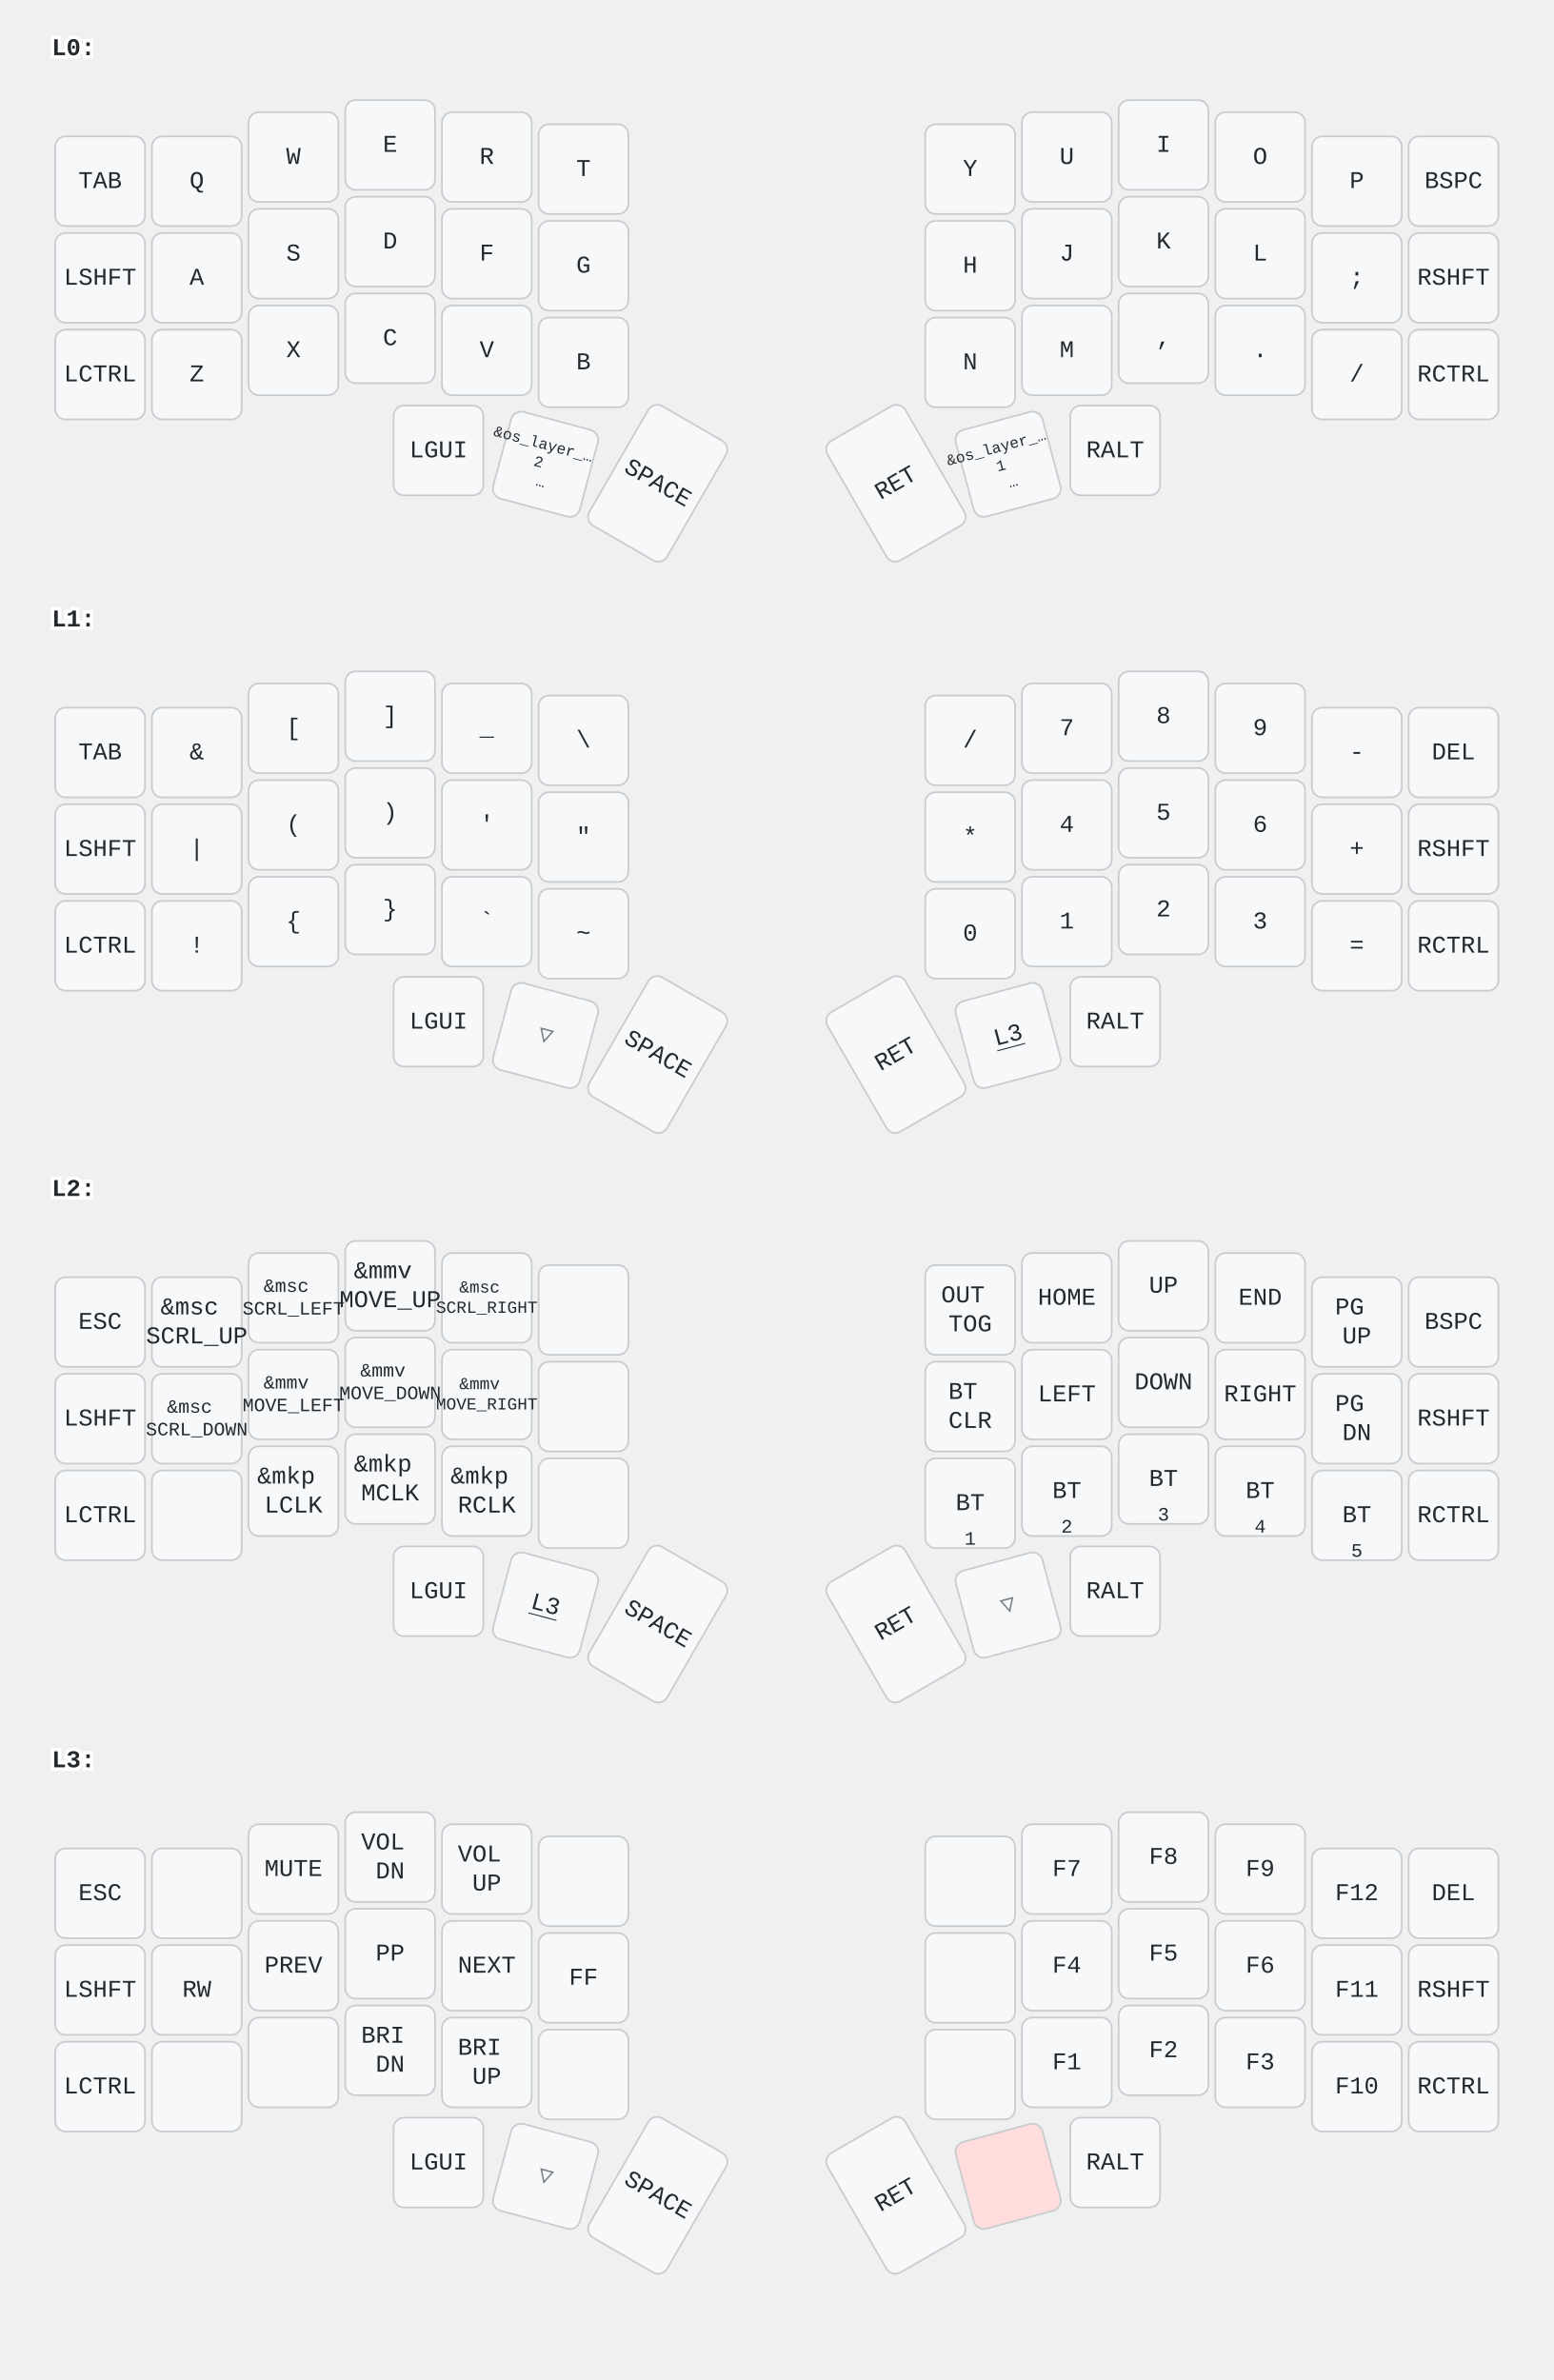
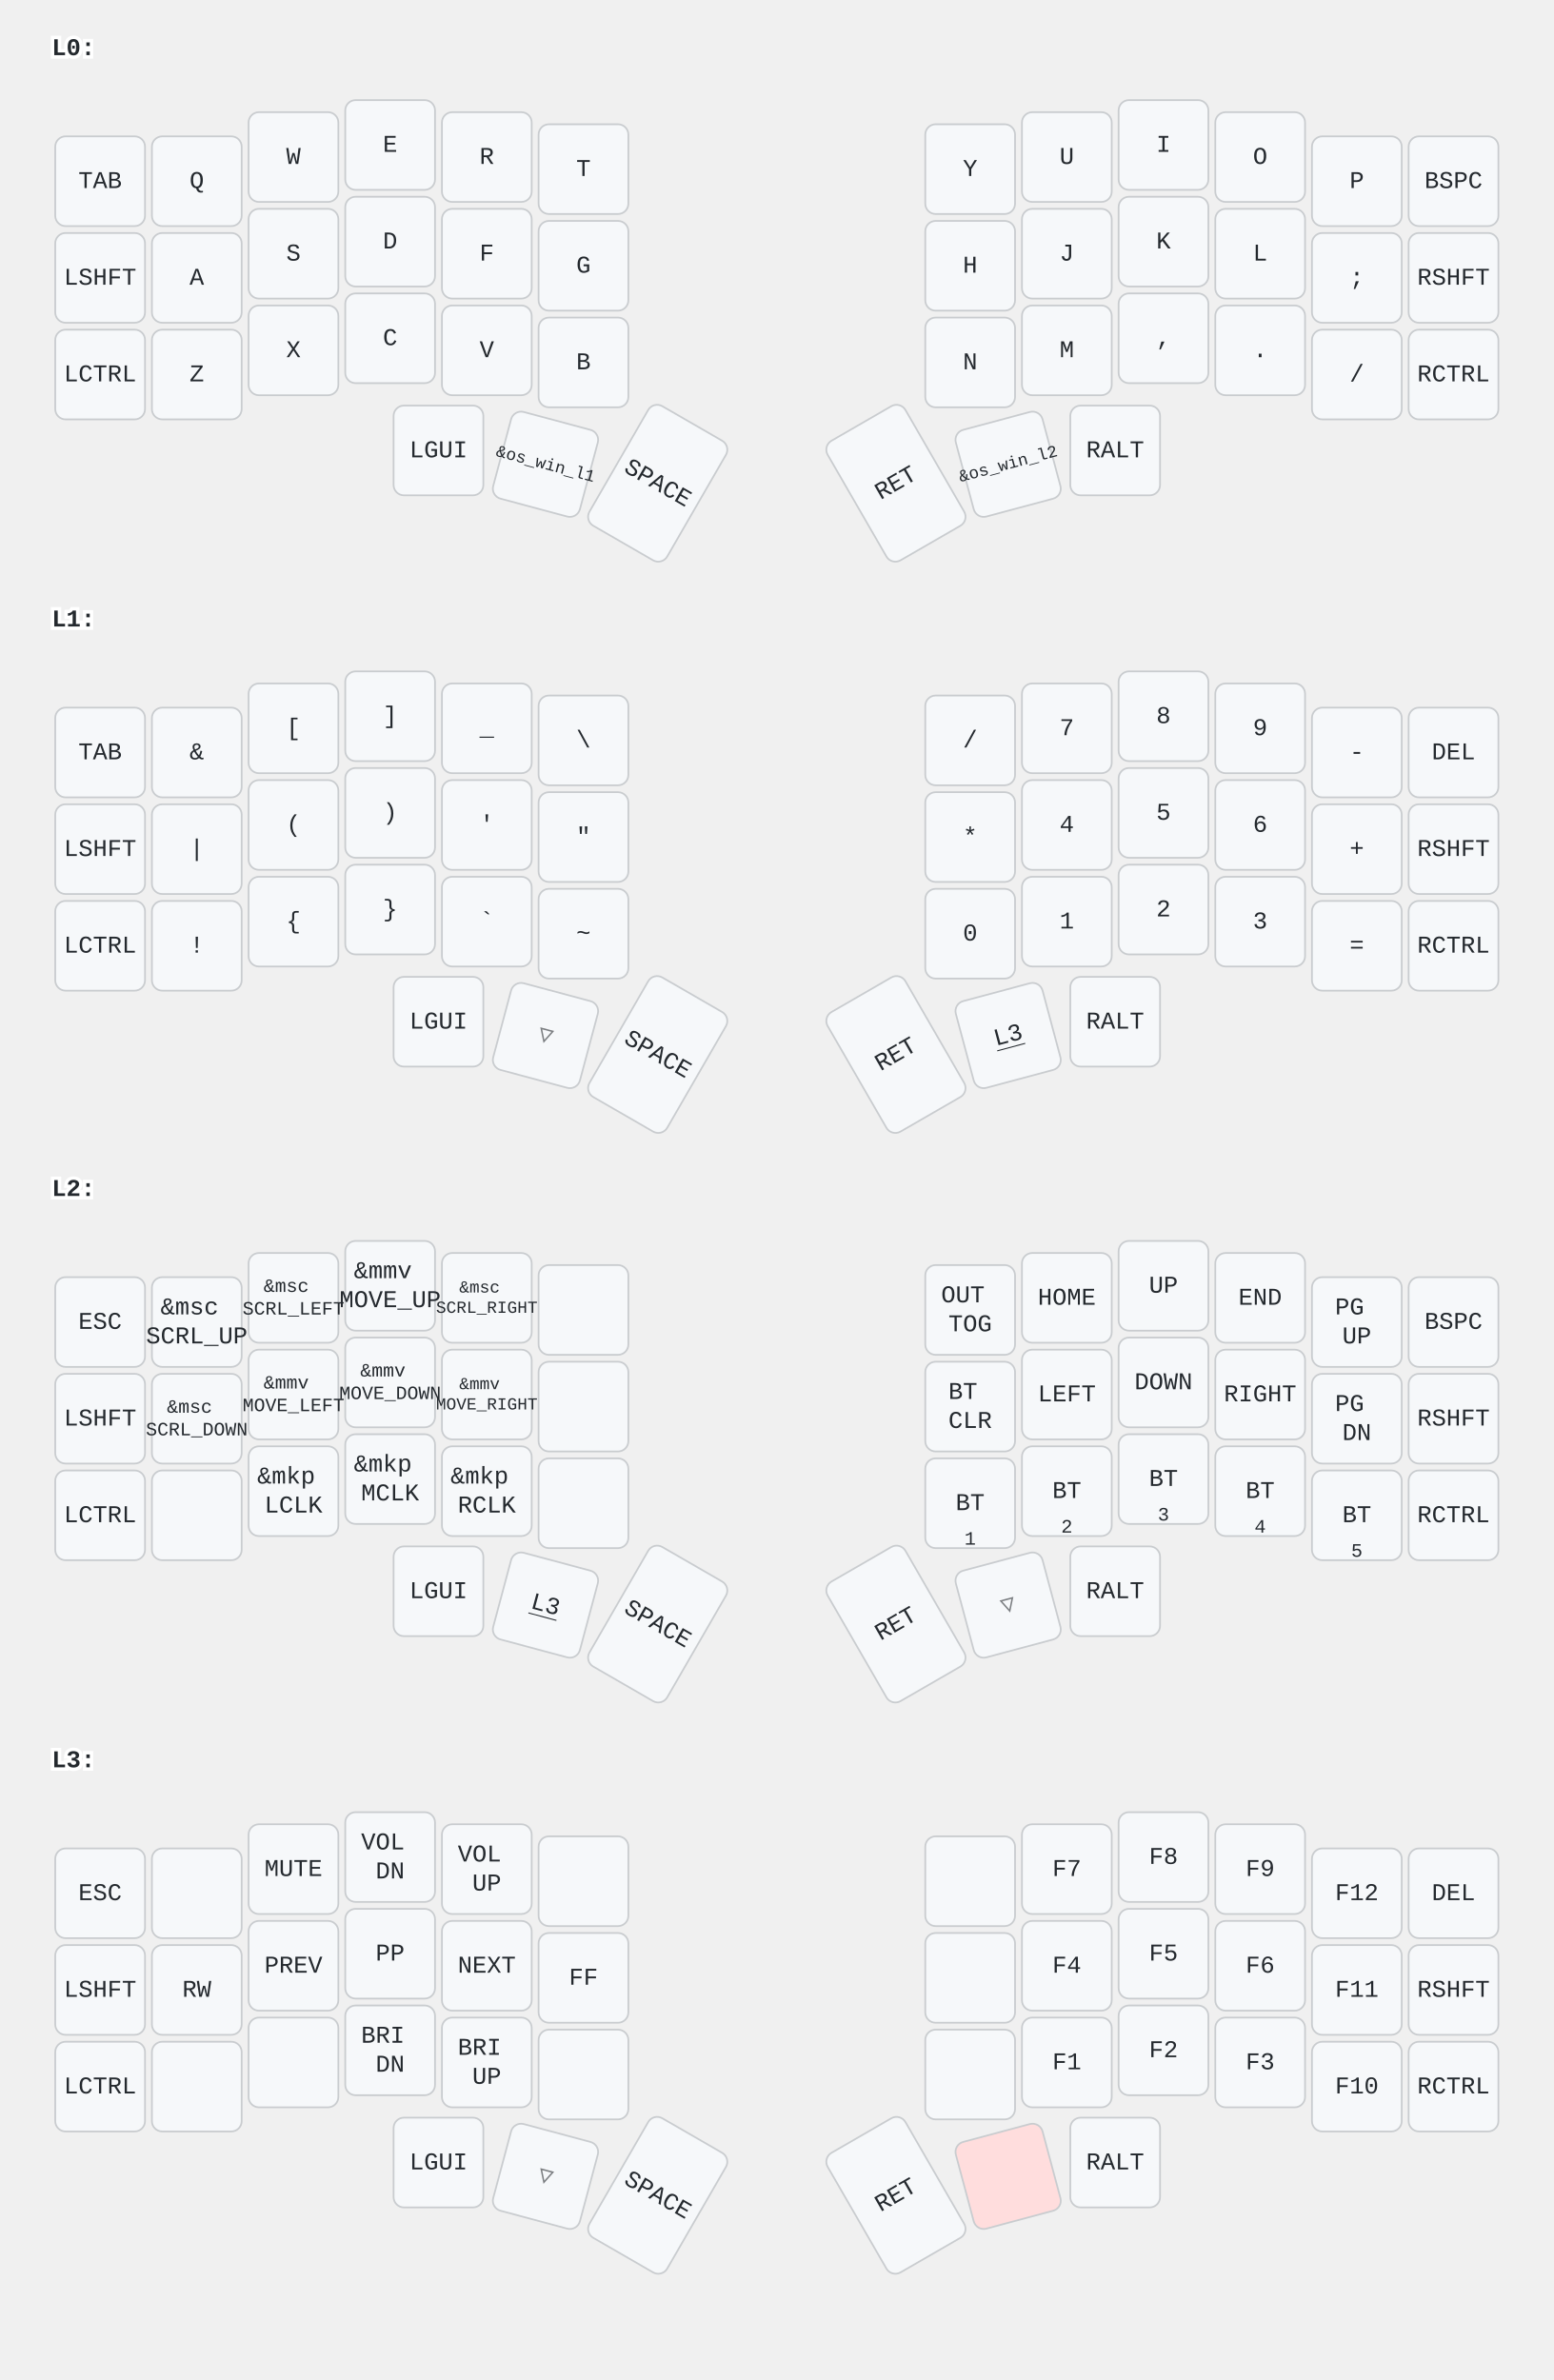
<svg xmlns="http://www.w3.org/2000/svg" width="900" height="1379" viewBox="0 0 900 1379" class="keymap">
  <style>/* inherit to force styles through use tags */
svg path {
    fill: inherit;
}

/* font and background color specifications */
svg.keymap {
    font-family: SFMono-Regular,Consolas,Liberation Mono,Menlo,monospace;
    font-size: 14px;
    font-kerning: normal;
    text-rendering: optimizeLegibility;
    fill: #24292e;
}

/* default key styling */
rect.key {
    fill: #f6f8fa;
}

rect.key, rect.combo {
    stroke: #c9cccf;
    stroke-width: 1;
}

/* default key side styling, only used is draw_key_sides is set */
rect.side {
    filter: brightness(90%);
}

/* color accent for combo boxes */
rect.combo, rect.combo-separate {
    fill: #cdf;
}

/* color accent for held keys */
rect.held, rect.combo.held {
    fill: #fdd;
}

/* color accent for ghost (optional) keys */
rect.ghost, rect.combo.ghost {
    stroke-dasharray: 4, 4;
    stroke-width: 2;
}

text {
    text-anchor: middle;
    dominant-baseline: middle;
}

/* styling for layer labels */
text.label {
    font-weight: bold;
    text-anchor: start;
    stroke: white;
    stroke-width: 4;
    paint-order: stroke;
}

/* styling for optional footer */
text.footer {
    text-anchor: end;
    dominant-baseline: auto;
    stroke: white;
    stroke-width: 4;
    paint-order: stroke;
}

/* styling for combo tap, and key non-tap label text */
text.combo, text.hold, text.shifted, text.left, text.right {
    font-size: 11px;
}

text.hold {
    text-anchor: middle;
    dominant-baseline: auto;
}

text.shifted {
    text-anchor: middle;
    dominant-baseline: hanging;
}

text.left {
    text-anchor: start;
}

text.right {
    text-anchor: end;
}

text.layer-activator {
    text-decoration: underline;
}

/* styling for hold/shifted label text in combo box */
text.combo.hold, text.combo.shifted, text.combo.left, text.combo.right {
    font-size: 8px;
}

/* lighter symbol for transparent keys */
text.trans {
    fill: #7b7e81;
}

/* styling for combo dendrons */
path.combo {
    stroke-width: 1;
    stroke: gray;
    fill: none;
}

/* Start Tabler Icons Cleanup */
/* cannot use height/width with glyphs */
.icon-tabler &gt; path {
    fill: inherit;
    stroke: inherit;
    stroke-width: 2;
}
/* hide tabler's default box */
.icon-tabler &gt; path[stroke="none"][fill="none"] {
    visibility: hidden;
}
/* End Tabler Icons Cleanup */
</style>
  <g transform="translate(30, 0)" class="layer-L0">
    <text x="0" y="28" class="label" id="L0">L0:</text>
    <g transform="translate(0, 56)">
      <g transform="translate(28, 49)" class="key keypos-0">
        <rect rx="6" ry="6" x="-26" y="-26" width="52" height="52" class="key" />
        <text x="0" y="0" class="key tap">TAB</text>
      </g>
      <g transform="translate(84, 49)" class="key keypos-1">
        <rect rx="6" ry="6" x="-26" y="-26" width="52" height="52" class="key" />
        <text x="0" y="0" class="key tap">Q</text>
      </g>
      <g transform="translate(140, 35)" class="key keypos-2">
        <rect rx="6" ry="6" x="-26" y="-26" width="52" height="52" class="key" />
        <text x="0" y="0" class="key tap">W</text>
      </g>
      <g transform="translate(196, 28)" class="key keypos-3">
        <rect rx="6" ry="6" x="-26" y="-26" width="52" height="52" class="key" />
        <text x="0" y="0" class="key tap">E</text>
      </g>
      <g transform="translate(252, 35)" class="key keypos-4">
        <rect rx="6" ry="6" x="-26" y="-26" width="52" height="52" class="key" />
        <text x="0" y="0" class="key tap">R</text>
      </g>
      <g transform="translate(308, 42)" class="key keypos-5">
        <rect rx="6" ry="6" x="-26" y="-26" width="52" height="52" class="key" />
        <text x="0" y="0" class="key tap">T</text>
      </g>
      <g transform="translate(532, 42)" class="key keypos-6">
        <rect rx="6" ry="6" x="-26" y="-26" width="52" height="52" class="key" />
        <text x="0" y="0" class="key tap">Y</text>
      </g>
      <g transform="translate(588, 35)" class="key keypos-7">
        <rect rx="6" ry="6" x="-26" y="-26" width="52" height="52" class="key" />
        <text x="0" y="0" class="key tap">U</text>
      </g>
      <g transform="translate(644, 28)" class="key keypos-8">
        <rect rx="6" ry="6" x="-26" y="-26" width="52" height="52" class="key" />
        <text x="0" y="0" class="key tap">I</text>
      </g>
      <g transform="translate(700, 35)" class="key keypos-9">
        <rect rx="6" ry="6" x="-26" y="-26" width="52" height="52" class="key" />
        <text x="0" y="0" class="key tap">O</text>
      </g>
      <g transform="translate(756, 49)" class="key keypos-10">
        <rect rx="6" ry="6" x="-26" y="-26" width="52" height="52" class="key" />
        <text x="0" y="0" class="key tap">P</text>
      </g>
      <g transform="translate(812, 49)" class="key keypos-11">
        <rect rx="6" ry="6" x="-26" y="-26" width="52" height="52" class="key" />
        <text x="0" y="0" class="key tap">BSPC</text>
      </g>
      <g transform="translate(28, 105)" class="key keypos-12">
        <rect rx="6" ry="6" x="-26" y="-26" width="52" height="52" class="key" />
        <text x="0" y="0" class="key tap">LSHFT</text>
      </g>
      <g transform="translate(84, 105)" class="key keypos-13">
        <rect rx="6" ry="6" x="-26" y="-26" width="52" height="52" class="key" />
        <text x="0" y="0" class="key tap">A</text>
      </g>
      <g transform="translate(140, 91)" class="key keypos-14">
        <rect rx="6" ry="6" x="-26" y="-26" width="52" height="52" class="key" />
        <text x="0" y="0" class="key tap">S</text>
      </g>
      <g transform="translate(196, 84)" class="key keypos-15">
        <rect rx="6" ry="6" x="-26" y="-26" width="52" height="52" class="key" />
        <text x="0" y="0" class="key tap">D</text>
      </g>
      <g transform="translate(252, 91)" class="key keypos-16">
        <rect rx="6" ry="6" x="-26" y="-26" width="52" height="52" class="key" />
        <text x="0" y="0" class="key tap">F</text>
      </g>
      <g transform="translate(308, 98)" class="key keypos-17">
        <rect rx="6" ry="6" x="-26" y="-26" width="52" height="52" class="key" />
        <text x="0" y="0" class="key tap">G</text>
      </g>
      <g transform="translate(532, 98)" class="key keypos-18">
        <rect rx="6" ry="6" x="-26" y="-26" width="52" height="52" class="key" />
        <text x="0" y="0" class="key tap">H</text>
      </g>
      <g transform="translate(588, 91)" class="key keypos-19">
        <rect rx="6" ry="6" x="-26" y="-26" width="52" height="52" class="key" />
        <text x="0" y="0" class="key tap">J</text>
      </g>
      <g transform="translate(644, 84)" class="key keypos-20">
        <rect rx="6" ry="6" x="-26" y="-26" width="52" height="52" class="key" />
        <text x="0" y="0" class="key tap">K</text>
      </g>
      <g transform="translate(700, 91)" class="key keypos-21">
        <rect rx="6" ry="6" x="-26" y="-26" width="52" height="52" class="key" />
        <text x="0" y="0" class="key tap">L</text>
      </g>
      <g transform="translate(756, 105)" class="key keypos-22">
        <rect rx="6" ry="6" x="-26" y="-26" width="52" height="52" class="key" />
        <text x="0" y="0" class="key tap">;</text>
      </g>
      <g transform="translate(812, 105)" class="key keypos-23">
        <rect rx="6" ry="6" x="-26" y="-26" width="52" height="52" class="key" />
        <text x="0" y="0" class="key tap">RSHFT</text>
      </g>
      <g transform="translate(28, 161)" class="key keypos-24">
        <rect rx="6" ry="6" x="-26" y="-26" width="52" height="52" class="key" />
        <text x="0" y="0" class="key tap">LCTRL</text>
      </g>
      <g transform="translate(84, 161)" class="key keypos-25">
        <rect rx="6" ry="6" x="-26" y="-26" width="52" height="52" class="key" />
        <text x="0" y="0" class="key tap">Z</text>
      </g>
      <g transform="translate(140, 147)" class="key keypos-26">
        <rect rx="6" ry="6" x="-26" y="-26" width="52" height="52" class="key" />
        <text x="0" y="0" class="key tap">X</text>
      </g>
      <g transform="translate(196, 140)" class="key keypos-27">
        <rect rx="6" ry="6" x="-26" y="-26" width="52" height="52" class="key" />
        <text x="0" y="0" class="key tap">C</text>
      </g>
      <g transform="translate(252, 147)" class="key keypos-28">
        <rect rx="6" ry="6" x="-26" y="-26" width="52" height="52" class="key" />
        <text x="0" y="0" class="key tap">V</text>
      </g>
      <g transform="translate(308, 154)" class="key keypos-29">
        <rect rx="6" ry="6" x="-26" y="-26" width="52" height="52" class="key" />
        <text x="0" y="0" class="key tap">B</text>
      </g>
      <g transform="translate(532, 154)" class="key keypos-30">
        <rect rx="6" ry="6" x="-26" y="-26" width="52" height="52" class="key" />
        <text x="0" y="0" class="key tap">N</text>
      </g>
      <g transform="translate(588, 147)" class="key keypos-31">
        <rect rx="6" ry="6" x="-26" y="-26" width="52" height="52" class="key" />
        <text x="0" y="0" class="key tap">M</text>
      </g>
      <g transform="translate(644, 140)" class="key keypos-32">
        <rect rx="6" ry="6" x="-26" y="-26" width="52" height="52" class="key" />
        <text x="0" y="0" class="key tap">,</text>
      </g>
      <g transform="translate(700, 147)" class="key keypos-33">
        <rect rx="6" ry="6" x="-26" y="-26" width="52" height="52" class="key" />
        <text x="0" y="0" class="key tap">.</text>
      </g>
      <g transform="translate(756, 161)" class="key keypos-34">
        <rect rx="6" ry="6" x="-26" y="-26" width="52" height="52" class="key" />
        <text x="0" y="0" class="key tap">/</text>
      </g>
      <g transform="translate(812, 161)" class="key keypos-35">
        <rect rx="6" ry="6" x="-26" y="-26" width="52" height="52" class="key" />
        <text x="0" y="0" class="key tap">RCTRL</text>
      </g>
      <g transform="translate(224, 205)" class="key keypos-36">
        <rect rx="6" ry="6" x="-26" y="-26" width="52" height="52" class="key" />
        <text x="0" y="0" class="key tap">LGUI</text>
      </g>
      <g transform="translate(286, 213) rotate(15.0)" class="key keypos-37">
        <rect rx="6" ry="6" x="-26" y="-26" width="52" height="52" class="key" />
        <text x="0" y="0" class="key tap">
-           <tspan x="0" dy="-1.2em" style="font-size: 64%">&amp;os_layer_…</tspan>
-           <tspan x="0" dy="1.2em" style="font-size: 64%">2</tspan>
-           <tspan x="0" dy="1.2em" style="font-size: 64%">…</tspan>
+           <tspan style="font-size: 70%">&amp;os_win_l1</tspan>
        </text>
      </g>
      <g transform="translate(351, 224) rotate(30.0)" class="key keypos-38">
        <rect rx="6" ry="6" x="-26" y="-40" width="52" height="80" class="key" />
        <text x="0" y="0" class="key tap">SPACE</text>
      </g>
      <g transform="translate(489, 224) rotate(-30.0)" class="key keypos-39">
        <rect rx="6" ry="6" x="-26" y="-40" width="52" height="80" class="key" />
        <text x="0" y="0" class="key tap">RET</text>
      </g>
      <g transform="translate(554, 213) rotate(-15.0)" class="key keypos-40">
        <rect rx="6" ry="6" x="-26" y="-26" width="52" height="52" class="key" />
        <text x="0" y="0" class="key tap">
-           <tspan x="0" dy="-1.2em" style="font-size: 64%">&amp;os_layer_…</tspan>
-           <tspan x="0" dy="1.2em" style="font-size: 64%">1</tspan>
-           <tspan x="0" dy="1.2em" style="font-size: 64%">…</tspan>
+           <tspan style="font-size: 70%">&amp;os_win_l2</tspan>
        </text>
      </g>
      <g transform="translate(616, 205)" class="key keypos-41">
        <rect rx="6" ry="6" x="-26" y="-26" width="52" height="52" class="key" />
        <text x="0" y="0" class="key tap">RALT</text>
      </g>
    </g>
  </g>
  <g transform="translate(30, 331)" class="layer-L1">
    <text x="0" y="28" class="label" id="L1">L1:</text>
    <g transform="translate(0, 56)">
      <g transform="translate(28, 49)" class="key keypos-0">
        <rect rx="6" ry="6" x="-26" y="-26" width="52" height="52" class="key" />
        <text x="0" y="0" class="key tap">TAB</text>
      </g>
      <g transform="translate(84, 49)" class="key keypos-1">
        <rect rx="6" ry="6" x="-26" y="-26" width="52" height="52" class="key" />
        <text x="0" y="0" class="key tap">&amp;</text>
      </g>
      <g transform="translate(140, 35)" class="key keypos-2">
        <rect rx="6" ry="6" x="-26" y="-26" width="52" height="52" class="key" />
        <text x="0" y="0" class="key tap">[</text>
      </g>
      <g transform="translate(196, 28)" class="key keypos-3">
        <rect rx="6" ry="6" x="-26" y="-26" width="52" height="52" class="key" />
        <text x="0" y="0" class="key tap">]</text>
      </g>
      <g transform="translate(252, 35)" class="key keypos-4">
        <rect rx="6" ry="6" x="-26" y="-26" width="52" height="52" class="key" />
        <text x="0" y="0" class="key tap">_</text>
      </g>
      <g transform="translate(308, 42)" class="key keypos-5">
        <rect rx="6" ry="6" x="-26" y="-26" width="52" height="52" class="key" />
        <text x="0" y="0" class="key tap">\</text>
      </g>
      <g transform="translate(532, 42)" class="key keypos-6">
        <rect rx="6" ry="6" x="-26" y="-26" width="52" height="52" class="key" />
        <text x="0" y="0" class="key tap">/</text>
      </g>
      <g transform="translate(588, 35)" class="key keypos-7">
        <rect rx="6" ry="6" x="-26" y="-26" width="52" height="52" class="key" />
        <text x="0" y="0" class="key tap">7</text>
      </g>
      <g transform="translate(644, 28)" class="key keypos-8">
        <rect rx="6" ry="6" x="-26" y="-26" width="52" height="52" class="key" />
        <text x="0" y="0" class="key tap">8</text>
      </g>
      <g transform="translate(700, 35)" class="key keypos-9">
        <rect rx="6" ry="6" x="-26" y="-26" width="52" height="52" class="key" />
        <text x="0" y="0" class="key tap">9</text>
      </g>
      <g transform="translate(756, 49)" class="key keypos-10">
        <rect rx="6" ry="6" x="-26" y="-26" width="52" height="52" class="key" />
        <text x="0" y="0" class="key tap">-</text>
      </g>
      <g transform="translate(812, 49)" class="key keypos-11">
        <rect rx="6" ry="6" x="-26" y="-26" width="52" height="52" class="key" />
        <text x="0" y="0" class="key tap">DEL</text>
      </g>
      <g transform="translate(28, 105)" class="key keypos-12">
        <rect rx="6" ry="6" x="-26" y="-26" width="52" height="52" class="key" />
        <text x="0" y="0" class="key tap">LSHFT</text>
      </g>
      <g transform="translate(84, 105)" class="key keypos-13">
        <rect rx="6" ry="6" x="-26" y="-26" width="52" height="52" class="key" />
        <text x="0" y="0" class="key tap">|</text>
      </g>
      <g transform="translate(140, 91)" class="key keypos-14">
        <rect rx="6" ry="6" x="-26" y="-26" width="52" height="52" class="key" />
        <text x="0" y="0" class="key tap">(</text>
      </g>
      <g transform="translate(196, 84)" class="key keypos-15">
        <rect rx="6" ry="6" x="-26" y="-26" width="52" height="52" class="key" />
        <text x="0" y="0" class="key tap">)</text>
      </g>
      <g transform="translate(252, 91)" class="key keypos-16">
        <rect rx="6" ry="6" x="-26" y="-26" width="52" height="52" class="key" />
        <text x="0" y="0" class="key tap">'</text>
      </g>
      <g transform="translate(308, 98)" class="key keypos-17">
        <rect rx="6" ry="6" x="-26" y="-26" width="52" height="52" class="key" />
        <text x="0" y="0" class="key tap">"</text>
      </g>
      <g transform="translate(532, 98)" class="key keypos-18">
        <rect rx="6" ry="6" x="-26" y="-26" width="52" height="52" class="key" />
        <text x="0" y="0" class="key tap">*</text>
      </g>
      <g transform="translate(588, 91)" class="key keypos-19">
        <rect rx="6" ry="6" x="-26" y="-26" width="52" height="52" class="key" />
        <text x="0" y="0" class="key tap">4</text>
      </g>
      <g transform="translate(644, 84)" class="key keypos-20">
        <rect rx="6" ry="6" x="-26" y="-26" width="52" height="52" class="key" />
        <text x="0" y="0" class="key tap">5</text>
      </g>
      <g transform="translate(700, 91)" class="key keypos-21">
        <rect rx="6" ry="6" x="-26" y="-26" width="52" height="52" class="key" />
        <text x="0" y="0" class="key tap">6</text>
      </g>
      <g transform="translate(756, 105)" class="key keypos-22">
        <rect rx="6" ry="6" x="-26" y="-26" width="52" height="52" class="key" />
        <text x="0" y="0" class="key tap">+</text>
      </g>
      <g transform="translate(812, 105)" class="key keypos-23">
        <rect rx="6" ry="6" x="-26" y="-26" width="52" height="52" class="key" />
        <text x="0" y="0" class="key tap">RSHFT</text>
      </g>
      <g transform="translate(28, 161)" class="key keypos-24">
        <rect rx="6" ry="6" x="-26" y="-26" width="52" height="52" class="key" />
        <text x="0" y="0" class="key tap">LCTRL</text>
      </g>
      <g transform="translate(84, 161)" class="key keypos-25">
        <rect rx="6" ry="6" x="-26" y="-26" width="52" height="52" class="key" />
        <text x="0" y="0" class="key tap">!</text>
      </g>
      <g transform="translate(140, 147)" class="key keypos-26">
        <rect rx="6" ry="6" x="-26" y="-26" width="52" height="52" class="key" />
        <text x="0" y="0" class="key tap">{</text>
      </g>
      <g transform="translate(196, 140)" class="key keypos-27">
        <rect rx="6" ry="6" x="-26" y="-26" width="52" height="52" class="key" />
        <text x="0" y="0" class="key tap">}</text>
      </g>
      <g transform="translate(252, 147)" class="key keypos-28">
        <rect rx="6" ry="6" x="-26" y="-26" width="52" height="52" class="key" />
        <text x="0" y="0" class="key tap">`</text>
      </g>
      <g transform="translate(308, 154)" class="key keypos-29">
        <rect rx="6" ry="6" x="-26" y="-26" width="52" height="52" class="key" />
        <text x="0" y="0" class="key tap">~</text>
      </g>
      <g transform="translate(532, 154)" class="key keypos-30">
        <rect rx="6" ry="6" x="-26" y="-26" width="52" height="52" class="key" />
        <text x="0" y="0" class="key tap">0</text>
      </g>
      <g transform="translate(588, 147)" class="key keypos-31">
        <rect rx="6" ry="6" x="-26" y="-26" width="52" height="52" class="key" />
        <text x="0" y="0" class="key tap">1</text>
      </g>
      <g transform="translate(644, 140)" class="key keypos-32">
        <rect rx="6" ry="6" x="-26" y="-26" width="52" height="52" class="key" />
        <text x="0" y="0" class="key tap">2</text>
      </g>
      <g transform="translate(700, 147)" class="key keypos-33">
        <rect rx="6" ry="6" x="-26" y="-26" width="52" height="52" class="key" />
        <text x="0" y="0" class="key tap">3</text>
      </g>
      <g transform="translate(756, 161)" class="key keypos-34">
        <rect rx="6" ry="6" x="-26" y="-26" width="52" height="52" class="key" />
        <text x="0" y="0" class="key tap">=</text>
      </g>
      <g transform="translate(812, 161)" class="key keypos-35">
        <rect rx="6" ry="6" x="-26" y="-26" width="52" height="52" class="key" />
        <text x="0" y="0" class="key tap">RCTRL</text>
      </g>
      <g transform="translate(224, 205)" class="key keypos-36">
        <rect rx="6" ry="6" x="-26" y="-26" width="52" height="52" class="key" />
        <text x="0" y="0" class="key tap">LGUI</text>
      </g>
      <g transform="translate(286, 213) rotate(15.0)" class="key trans keypos-37">
        <rect rx="6" ry="6" x="-26" y="-26" width="52" height="52" class="key trans" />
        <text x="0" y="0" class="key trans tap">▽</text>
      </g>
      <g transform="translate(351, 224) rotate(30.0)" class="key keypos-38">
        <rect rx="6" ry="6" x="-26" y="-40" width="52" height="80" class="key" />
        <text x="0" y="0" class="key tap">SPACE</text>
      </g>
      <g transform="translate(489, 224) rotate(-30.0)" class="key keypos-39">
        <rect rx="6" ry="6" x="-26" y="-40" width="52" height="80" class="key" />
        <text x="0" y="0" class="key tap">RET</text>
      </g>
      <g transform="translate(554, 213) rotate(-15.0)" class="key keypos-40">
        <rect rx="6" ry="6" x="-26" y="-26" width="52" height="52" class="key" />
        <a href="#L3">
          <text x="0" y="0" class="key tap layer-activator">L3</text>
        </a>
      </g>
      <g transform="translate(616, 205)" class="key keypos-41">
        <rect rx="6" ry="6" x="-26" y="-26" width="52" height="52" class="key" />
        <text x="0" y="0" class="key tap">RALT</text>
      </g>
    </g>
  </g>
  <g transform="translate(30, 661)" class="layer-L2">
    <text x="0" y="28" class="label" id="L2">L2:</text>
    <g transform="translate(0, 56)">
      <g transform="translate(28, 49)" class="key keypos-0">
        <rect rx="6" ry="6" x="-26" y="-26" width="52" height="52" class="key" />
        <text x="0" y="0" class="key tap">ESC</text>
      </g>
      <g transform="translate(84, 49)" class="key keypos-1">
        <rect rx="6" ry="6" x="-26" y="-26" width="52" height="52" class="key" />
        <text x="0" y="0" class="key tap">
          <tspan x="0" dy="-0.6em">&amp;msc</tspan>
          <tspan x="0" dy="1.2em">SCRL_UP</tspan>
        </text>
      </g>
      <g transform="translate(140, 35)" class="key keypos-2">
        <rect rx="6" ry="6" x="-26" y="-26" width="52" height="52" class="key" />
        <text x="0" y="0" class="key tap">
          <tspan x="0" dy="-0.6em" style="font-size: 78%">&amp;msc</tspan>
          <tspan x="0" dy="1.2em" style="font-size: 78%">SCRL_LEFT</tspan>
        </text>
      </g>
      <g transform="translate(196, 28)" class="key keypos-3">
        <rect rx="6" ry="6" x="-26" y="-26" width="52" height="52" class="key" />
        <text x="0" y="0" class="key tap">
          <tspan x="0" dy="-0.6em">&amp;mmv</tspan>
          <tspan x="0" dy="1.2em">MOVE_UP</tspan>
        </text>
      </g>
      <g transform="translate(252, 35)" class="key keypos-4">
        <rect rx="6" ry="6" x="-26" y="-26" width="52" height="52" class="key" />
        <text x="0" y="0" class="key tap">
          <tspan x="0" dy="-0.6em" style="font-size: 70%">&amp;msc</tspan>
          <tspan x="0" dy="1.2em" style="font-size: 70%">SCRL_RIGHT</tspan>
        </text>
      </g>
      <g transform="translate(308, 42)" class="key keypos-5">
        <rect rx="6" ry="6" x="-26" y="-26" width="52" height="52" class="key" />
      </g>
      <g transform="translate(532, 42)" class="key keypos-6">
        <rect rx="6" ry="6" x="-26" y="-26" width="52" height="52" class="key" />
        <text x="0" y="0" class="key tap">
          <tspan x="0" dy="-0.6em">OUT</tspan>
          <tspan x="0" dy="1.2em">TOG</tspan>
        </text>
      </g>
      <g transform="translate(588, 35)" class="key keypos-7">
        <rect rx="6" ry="6" x="-26" y="-26" width="52" height="52" class="key" />
        <text x="0" y="0" class="key tap">HOME</text>
      </g>
      <g transform="translate(644, 28)" class="key keypos-8">
        <rect rx="6" ry="6" x="-26" y="-26" width="52" height="52" class="key" />
        <text x="0" y="0" class="key tap">UP</text>
      </g>
      <g transform="translate(700, 35)" class="key keypos-9">
        <rect rx="6" ry="6" x="-26" y="-26" width="52" height="52" class="key" />
        <text x="0" y="0" class="key tap">END</text>
      </g>
      <g transform="translate(756, 49)" class="key keypos-10">
        <rect rx="6" ry="6" x="-26" y="-26" width="52" height="52" class="key" />
        <text x="0" y="0" class="key tap">
          <tspan x="0" dy="-0.6em">PG</tspan>
          <tspan x="0" dy="1.2em">UP</tspan>
        </text>
      </g>
      <g transform="translate(812, 49)" class="key keypos-11">
        <rect rx="6" ry="6" x="-26" y="-26" width="52" height="52" class="key" />
        <text x="0" y="0" class="key tap">BSPC</text>
      </g>
      <g transform="translate(28, 105)" class="key keypos-12">
        <rect rx="6" ry="6" x="-26" y="-26" width="52" height="52" class="key" />
        <text x="0" y="0" class="key tap">LSHFT</text>
      </g>
      <g transform="translate(84, 105)" class="key keypos-13">
        <rect rx="6" ry="6" x="-26" y="-26" width="52" height="52" class="key" />
        <text x="0" y="0" class="key tap">
          <tspan x="0" dy="-0.6em" style="font-size: 78%">&amp;msc</tspan>
          <tspan x="0" dy="1.2em" style="font-size: 78%">SCRL_DOWN</tspan>
        </text>
      </g>
      <g transform="translate(140, 91)" class="key keypos-14">
        <rect rx="6" ry="6" x="-26" y="-26" width="52" height="52" class="key" />
        <text x="0" y="0" class="key tap">
          <tspan x="0" dy="-0.6em" style="font-size: 78%">&amp;mmv</tspan>
          <tspan x="0" dy="1.2em" style="font-size: 78%">MOVE_LEFT</tspan>
        </text>
      </g>
      <g transform="translate(196, 84)" class="key keypos-15">
        <rect rx="6" ry="6" x="-26" y="-26" width="52" height="52" class="key" />
        <text x="0" y="0" class="key tap">
          <tspan x="0" dy="-0.6em" style="font-size: 78%">&amp;mmv</tspan>
          <tspan x="0" dy="1.2em" style="font-size: 78%">MOVE_DOWN</tspan>
        </text>
      </g>
      <g transform="translate(252, 91)" class="key keypos-16">
        <rect rx="6" ry="6" x="-26" y="-26" width="52" height="52" class="key" />
        <text x="0" y="0" class="key tap">
          <tspan x="0" dy="-0.6em" style="font-size: 70%">&amp;mmv</tspan>
          <tspan x="0" dy="1.2em" style="font-size: 70%">MOVE_RIGHT</tspan>
        </text>
      </g>
      <g transform="translate(308, 98)" class="key keypos-17">
        <rect rx="6" ry="6" x="-26" y="-26" width="52" height="52" class="key" />
      </g>
      <g transform="translate(532, 98)" class="key keypos-18">
        <rect rx="6" ry="6" x="-26" y="-26" width="52" height="52" class="key" />
        <text x="0" y="0" class="key tap">
          <tspan x="0" dy="-0.6em">BT</tspan>
          <tspan x="0" dy="1.2em">CLR</tspan>
        </text>
      </g>
      <g transform="translate(588, 91)" class="key keypos-19">
        <rect rx="6" ry="6" x="-26" y="-26" width="52" height="52" class="key" />
        <text x="0" y="0" class="key tap">LEFT</text>
      </g>
      <g transform="translate(644, 84)" class="key keypos-20">
        <rect rx="6" ry="6" x="-26" y="-26" width="52" height="52" class="key" />
        <text x="0" y="0" class="key tap">DOWN</text>
      </g>
      <g transform="translate(700, 91)" class="key keypos-21">
        <rect rx="6" ry="6" x="-26" y="-26" width="52" height="52" class="key" />
        <text x="0" y="0" class="key tap">RIGHT</text>
      </g>
      <g transform="translate(756, 105)" class="key keypos-22">
        <rect rx="6" ry="6" x="-26" y="-26" width="52" height="52" class="key" />
        <text x="0" y="0" class="key tap">
          <tspan x="0" dy="-0.6em">PG</tspan>
          <tspan x="0" dy="1.2em">DN</tspan>
        </text>
      </g>
      <g transform="translate(812, 105)" class="key keypos-23">
        <rect rx="6" ry="6" x="-26" y="-26" width="52" height="52" class="key" />
        <text x="0" y="0" class="key tap">RSHFT</text>
      </g>
      <g transform="translate(28, 161)" class="key keypos-24">
        <rect rx="6" ry="6" x="-26" y="-26" width="52" height="52" class="key" />
        <text x="0" y="0" class="key tap">LCTRL</text>
      </g>
      <g transform="translate(84, 161)" class="key keypos-25">
        <rect rx="6" ry="6" x="-26" y="-26" width="52" height="52" class="key" />
      </g>
      <g transform="translate(140, 147)" class="key keypos-26">
        <rect rx="6" ry="6" x="-26" y="-26" width="52" height="52" class="key" />
        <text x="0" y="0" class="key tap">
          <tspan x="0" dy="-0.6em">&amp;mkp</tspan>
          <tspan x="0" dy="1.2em">LCLK</tspan>
        </text>
      </g>
      <g transform="translate(196, 140)" class="key keypos-27">
        <rect rx="6" ry="6" x="-26" y="-26" width="52" height="52" class="key" />
        <text x="0" y="0" class="key tap">
          <tspan x="0" dy="-0.6em">&amp;mkp</tspan>
          <tspan x="0" dy="1.2em">MCLK</tspan>
        </text>
      </g>
      <g transform="translate(252, 147)" class="key keypos-28">
        <rect rx="6" ry="6" x="-26" y="-26" width="52" height="52" class="key" />
        <text x="0" y="0" class="key tap">
          <tspan x="0" dy="-0.6em">&amp;mkp</tspan>
          <tspan x="0" dy="1.2em">RCLK</tspan>
        </text>
      </g>
      <g transform="translate(308, 154)" class="key keypos-29">
        <rect rx="6" ry="6" x="-26" y="-26" width="52" height="52" class="key" />
      </g>
      <g transform="translate(532, 154)" class="key keypos-30">
        <rect rx="6" ry="6" x="-26" y="-26" width="52" height="52" class="key" />
        <text x="0" y="0" class="key tap">BT</text>
        <text x="0" y="24" class="key hold">1</text>
      </g>
      <g transform="translate(588, 147)" class="key keypos-31">
        <rect rx="6" ry="6" x="-26" y="-26" width="52" height="52" class="key" />
        <text x="0" y="0" class="key tap">BT</text>
        <text x="0" y="24" class="key hold">2</text>
      </g>
      <g transform="translate(644, 140)" class="key keypos-32">
        <rect rx="6" ry="6" x="-26" y="-26" width="52" height="52" class="key" />
        <text x="0" y="0" class="key tap">BT</text>
        <text x="0" y="24" class="key hold">3</text>
      </g>
      <g transform="translate(700, 147)" class="key keypos-33">
        <rect rx="6" ry="6" x="-26" y="-26" width="52" height="52" class="key" />
        <text x="0" y="0" class="key tap">BT</text>
        <text x="0" y="24" class="key hold">4</text>
      </g>
      <g transform="translate(756, 161)" class="key keypos-34">
        <rect rx="6" ry="6" x="-26" y="-26" width="52" height="52" class="key" />
        <text x="0" y="0" class="key tap">BT</text>
        <text x="0" y="24" class="key hold">5</text>
      </g>
      <g transform="translate(812, 161)" class="key keypos-35">
        <rect rx="6" ry="6" x="-26" y="-26" width="52" height="52" class="key" />
        <text x="0" y="0" class="key tap">RCTRL</text>
      </g>
      <g transform="translate(224, 205)" class="key keypos-36">
        <rect rx="6" ry="6" x="-26" y="-26" width="52" height="52" class="key" />
        <text x="0" y="0" class="key tap">LGUI</text>
      </g>
      <g transform="translate(286, 213) rotate(15.0)" class="key keypos-37">
        <rect rx="6" ry="6" x="-26" y="-26" width="52" height="52" class="key" />
        <a href="#L3">
          <text x="0" y="0" class="key tap layer-activator">L3</text>
        </a>
      </g>
      <g transform="translate(351, 224) rotate(30.0)" class="key keypos-38">
        <rect rx="6" ry="6" x="-26" y="-40" width="52" height="80" class="key" />
        <text x="0" y="0" class="key tap">SPACE</text>
      </g>
      <g transform="translate(489, 224) rotate(-30.0)" class="key keypos-39">
        <rect rx="6" ry="6" x="-26" y="-40" width="52" height="80" class="key" />
        <text x="0" y="0" class="key tap">RET</text>
      </g>
      <g transform="translate(554, 213) rotate(-15.0)" class="key trans keypos-40">
        <rect rx="6" ry="6" x="-26" y="-26" width="52" height="52" class="key trans" />
        <text x="0" y="0" class="key trans tap">▽</text>
      </g>
      <g transform="translate(616, 205)" class="key keypos-41">
        <rect rx="6" ry="6" x="-26" y="-26" width="52" height="52" class="key" />
        <text x="0" y="0" class="key tap">RALT</text>
      </g>
    </g>
  </g>
  <g transform="translate(30, 992)" class="layer-L3">
    <text x="0" y="28" class="label" id="L3">L3:</text>
    <g transform="translate(0, 56)">
      <g transform="translate(28, 49)" class="key keypos-0">
        <rect rx="6" ry="6" x="-26" y="-26" width="52" height="52" class="key" />
        <text x="0" y="0" class="key tap">ESC</text>
      </g>
      <g transform="translate(84, 49)" class="key keypos-1">
        <rect rx="6" ry="6" x="-26" y="-26" width="52" height="52" class="key" />
      </g>
      <g transform="translate(140, 35)" class="key keypos-2">
        <rect rx="6" ry="6" x="-26" y="-26" width="52" height="52" class="key" />
        <text x="0" y="0" class="key tap">MUTE</text>
      </g>
      <g transform="translate(196, 28)" class="key keypos-3">
        <rect rx="6" ry="6" x="-26" y="-26" width="52" height="52" class="key" />
        <text x="0" y="0" class="key tap">
          <tspan x="0" dy="-0.6em">VOL</tspan>
          <tspan x="0" dy="1.2em">DN</tspan>
        </text>
      </g>
      <g transform="translate(252, 35)" class="key keypos-4">
        <rect rx="6" ry="6" x="-26" y="-26" width="52" height="52" class="key" />
        <text x="0" y="0" class="key tap">
          <tspan x="0" dy="-0.6em">VOL</tspan>
          <tspan x="0" dy="1.2em">UP</tspan>
        </text>
      </g>
      <g transform="translate(308, 42)" class="key keypos-5">
        <rect rx="6" ry="6" x="-26" y="-26" width="52" height="52" class="key" />
      </g>
      <g transform="translate(532, 42)" class="key keypos-6">
        <rect rx="6" ry="6" x="-26" y="-26" width="52" height="52" class="key" />
      </g>
      <g transform="translate(588, 35)" class="key keypos-7">
        <rect rx="6" ry="6" x="-26" y="-26" width="52" height="52" class="key" />
        <text x="0" y="0" class="key tap">F7</text>
      </g>
      <g transform="translate(644, 28)" class="key keypos-8">
        <rect rx="6" ry="6" x="-26" y="-26" width="52" height="52" class="key" />
        <text x="0" y="0" class="key tap">F8</text>
      </g>
      <g transform="translate(700, 35)" class="key keypos-9">
        <rect rx="6" ry="6" x="-26" y="-26" width="52" height="52" class="key" />
        <text x="0" y="0" class="key tap">F9</text>
      </g>
      <g transform="translate(756, 49)" class="key keypos-10">
        <rect rx="6" ry="6" x="-26" y="-26" width="52" height="52" class="key" />
        <text x="0" y="0" class="key tap">F12</text>
      </g>
      <g transform="translate(812, 49)" class="key keypos-11">
        <rect rx="6" ry="6" x="-26" y="-26" width="52" height="52" class="key" />
        <text x="0" y="0" class="key tap">DEL</text>
      </g>
      <g transform="translate(28, 105)" class="key keypos-12">
        <rect rx="6" ry="6" x="-26" y="-26" width="52" height="52" class="key" />
        <text x="0" y="0" class="key tap">LSHFT</text>
      </g>
      <g transform="translate(84, 105)" class="key keypos-13">
        <rect rx="6" ry="6" x="-26" y="-26" width="52" height="52" class="key" />
        <text x="0" y="0" class="key tap">RW</text>
      </g>
      <g transform="translate(140, 91)" class="key keypos-14">
        <rect rx="6" ry="6" x="-26" y="-26" width="52" height="52" class="key" />
        <text x="0" y="0" class="key tap">PREV</text>
      </g>
      <g transform="translate(196, 84)" class="key keypos-15">
        <rect rx="6" ry="6" x="-26" y="-26" width="52" height="52" class="key" />
        <text x="0" y="0" class="key tap">PP</text>
      </g>
      <g transform="translate(252, 91)" class="key keypos-16">
        <rect rx="6" ry="6" x="-26" y="-26" width="52" height="52" class="key" />
        <text x="0" y="0" class="key tap">NEXT</text>
      </g>
      <g transform="translate(308, 98)" class="key keypos-17">
        <rect rx="6" ry="6" x="-26" y="-26" width="52" height="52" class="key" />
        <text x="0" y="0" class="key tap">FF</text>
      </g>
      <g transform="translate(532, 98)" class="key keypos-18">
        <rect rx="6" ry="6" x="-26" y="-26" width="52" height="52" class="key" />
      </g>
      <g transform="translate(588, 91)" class="key keypos-19">
        <rect rx="6" ry="6" x="-26" y="-26" width="52" height="52" class="key" />
        <text x="0" y="0" class="key tap">F4</text>
      </g>
      <g transform="translate(644, 84)" class="key keypos-20">
        <rect rx="6" ry="6" x="-26" y="-26" width="52" height="52" class="key" />
        <text x="0" y="0" class="key tap">F5</text>
      </g>
      <g transform="translate(700, 91)" class="key keypos-21">
        <rect rx="6" ry="6" x="-26" y="-26" width="52" height="52" class="key" />
        <text x="0" y="0" class="key tap">F6</text>
      </g>
      <g transform="translate(756, 105)" class="key keypos-22">
        <rect rx="6" ry="6" x="-26" y="-26" width="52" height="52" class="key" />
        <text x="0" y="0" class="key tap">F11</text>
      </g>
      <g transform="translate(812, 105)" class="key keypos-23">
        <rect rx="6" ry="6" x="-26" y="-26" width="52" height="52" class="key" />
        <text x="0" y="0" class="key tap">RSHFT</text>
      </g>
      <g transform="translate(28, 161)" class="key keypos-24">
        <rect rx="6" ry="6" x="-26" y="-26" width="52" height="52" class="key" />
        <text x="0" y="0" class="key tap">LCTRL</text>
      </g>
      <g transform="translate(84, 161)" class="key keypos-25">
        <rect rx="6" ry="6" x="-26" y="-26" width="52" height="52" class="key" />
      </g>
      <g transform="translate(140, 147)" class="key keypos-26">
        <rect rx="6" ry="6" x="-26" y="-26" width="52" height="52" class="key" />
      </g>
      <g transform="translate(196, 140)" class="key keypos-27">
        <rect rx="6" ry="6" x="-26" y="-26" width="52" height="52" class="key" />
        <text x="0" y="0" class="key tap">
          <tspan x="0" dy="-0.6em">BRI</tspan>
          <tspan x="0" dy="1.2em">DN</tspan>
        </text>
      </g>
      <g transform="translate(252, 147)" class="key keypos-28">
        <rect rx="6" ry="6" x="-26" y="-26" width="52" height="52" class="key" />
        <text x="0" y="0" class="key tap">
          <tspan x="0" dy="-0.6em">BRI</tspan>
          <tspan x="0" dy="1.2em">UP</tspan>
        </text>
      </g>
      <g transform="translate(308, 154)" class="key keypos-29">
        <rect rx="6" ry="6" x="-26" y="-26" width="52" height="52" class="key" />
      </g>
      <g transform="translate(532, 154)" class="key keypos-30">
        <rect rx="6" ry="6" x="-26" y="-26" width="52" height="52" class="key" />
      </g>
      <g transform="translate(588, 147)" class="key keypos-31">
        <rect rx="6" ry="6" x="-26" y="-26" width="52" height="52" class="key" />
        <text x="0" y="0" class="key tap">F1</text>
      </g>
      <g transform="translate(644, 140)" class="key keypos-32">
        <rect rx="6" ry="6" x="-26" y="-26" width="52" height="52" class="key" />
        <text x="0" y="0" class="key tap">F2</text>
      </g>
      <g transform="translate(700, 147)" class="key keypos-33">
        <rect rx="6" ry="6" x="-26" y="-26" width="52" height="52" class="key" />
        <text x="0" y="0" class="key tap">F3</text>
      </g>
      <g transform="translate(756, 161)" class="key keypos-34">
        <rect rx="6" ry="6" x="-26" y="-26" width="52" height="52" class="key" />
        <text x="0" y="0" class="key tap">F10</text>
      </g>
      <g transform="translate(812, 161)" class="key keypos-35">
        <rect rx="6" ry="6" x="-26" y="-26" width="52" height="52" class="key" />
        <text x="0" y="0" class="key tap">RCTRL</text>
      </g>
      <g transform="translate(224, 205)" class="key keypos-36">
        <rect rx="6" ry="6" x="-26" y="-26" width="52" height="52" class="key" />
        <text x="0" y="0" class="key tap">LGUI</text>
      </g>
      <g transform="translate(286, 213) rotate(15.0)" class="key trans keypos-37">
        <rect rx="6" ry="6" x="-26" y="-26" width="52" height="52" class="key trans" />
        <text x="0" y="0" class="key trans tap">▽</text>
      </g>
      <g transform="translate(351, 224) rotate(30.0)" class="key keypos-38">
        <rect rx="6" ry="6" x="-26" y="-40" width="52" height="80" class="key" />
        <text x="0" y="0" class="key tap">SPACE</text>
      </g>
      <g transform="translate(489, 224) rotate(-30.0)" class="key keypos-39">
        <rect rx="6" ry="6" x="-26" y="-40" width="52" height="80" class="key" />
        <text x="0" y="0" class="key tap">RET</text>
      </g>
      <g transform="translate(554, 213) rotate(-15.0)" class="key held keypos-40">
        <rect rx="6" ry="6" x="-26" y="-26" width="52" height="52" class="key held" />
      </g>
      <g transform="translate(616, 205)" class="key keypos-41">
        <rect rx="6" ry="6" x="-26" y="-26" width="52" height="52" class="key" />
        <text x="0" y="0" class="key tap">RALT</text>
      </g>
    </g>
  </g>
</svg>
